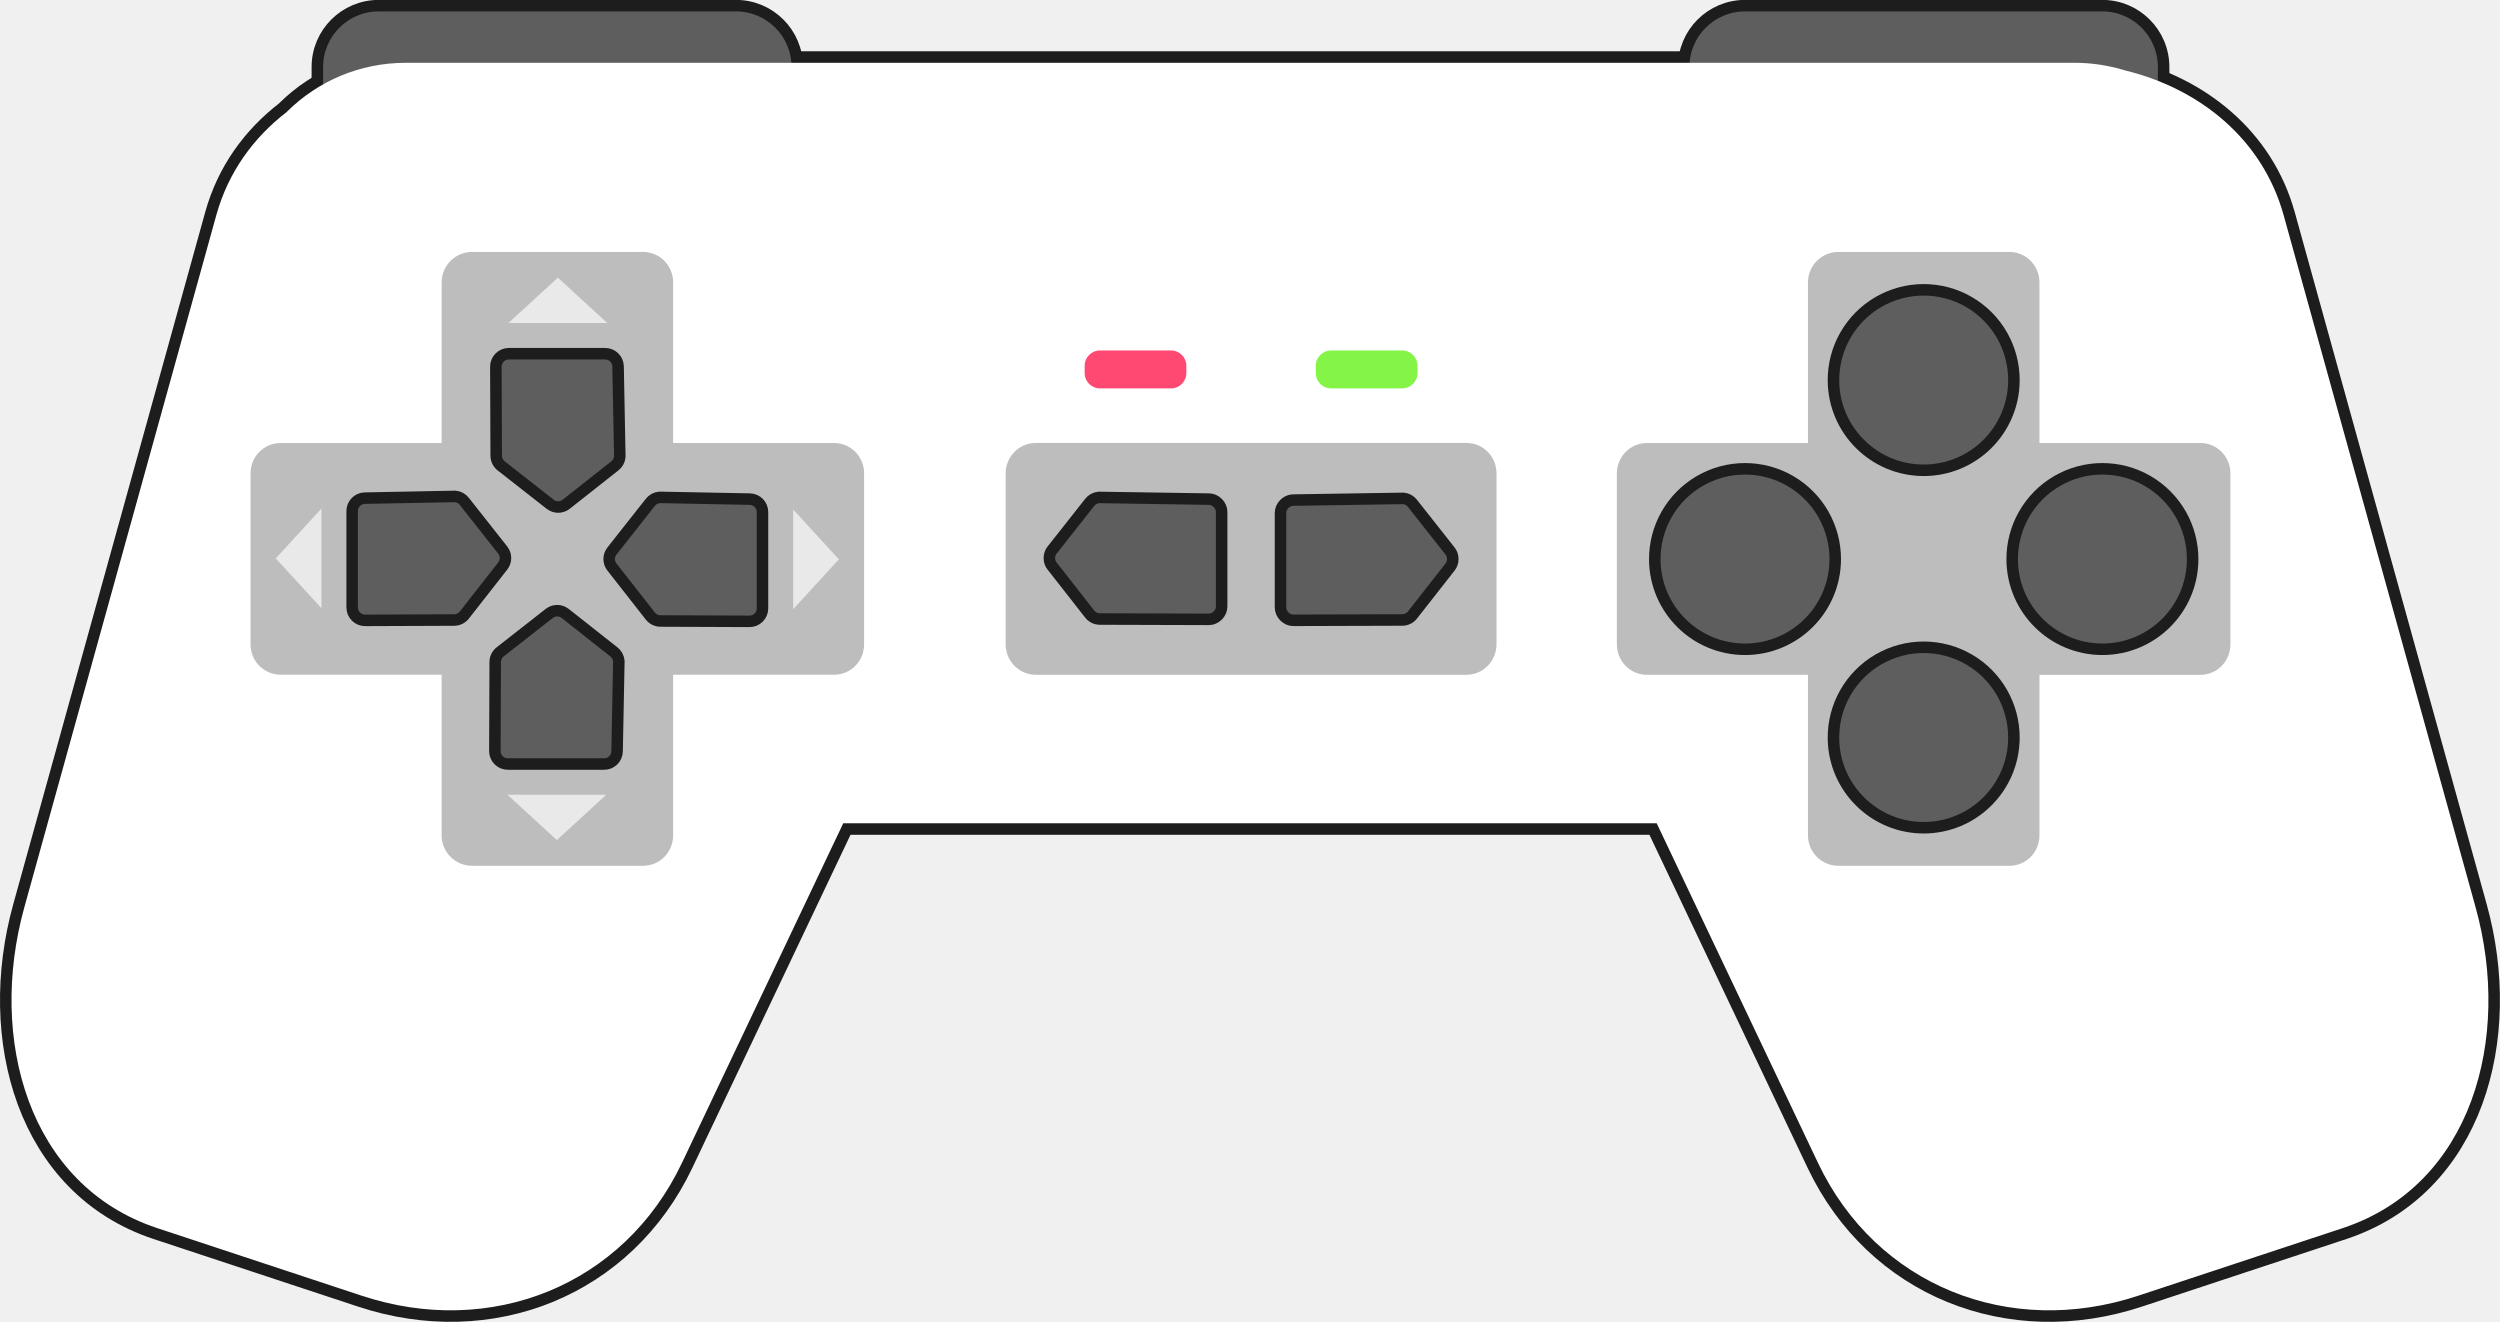
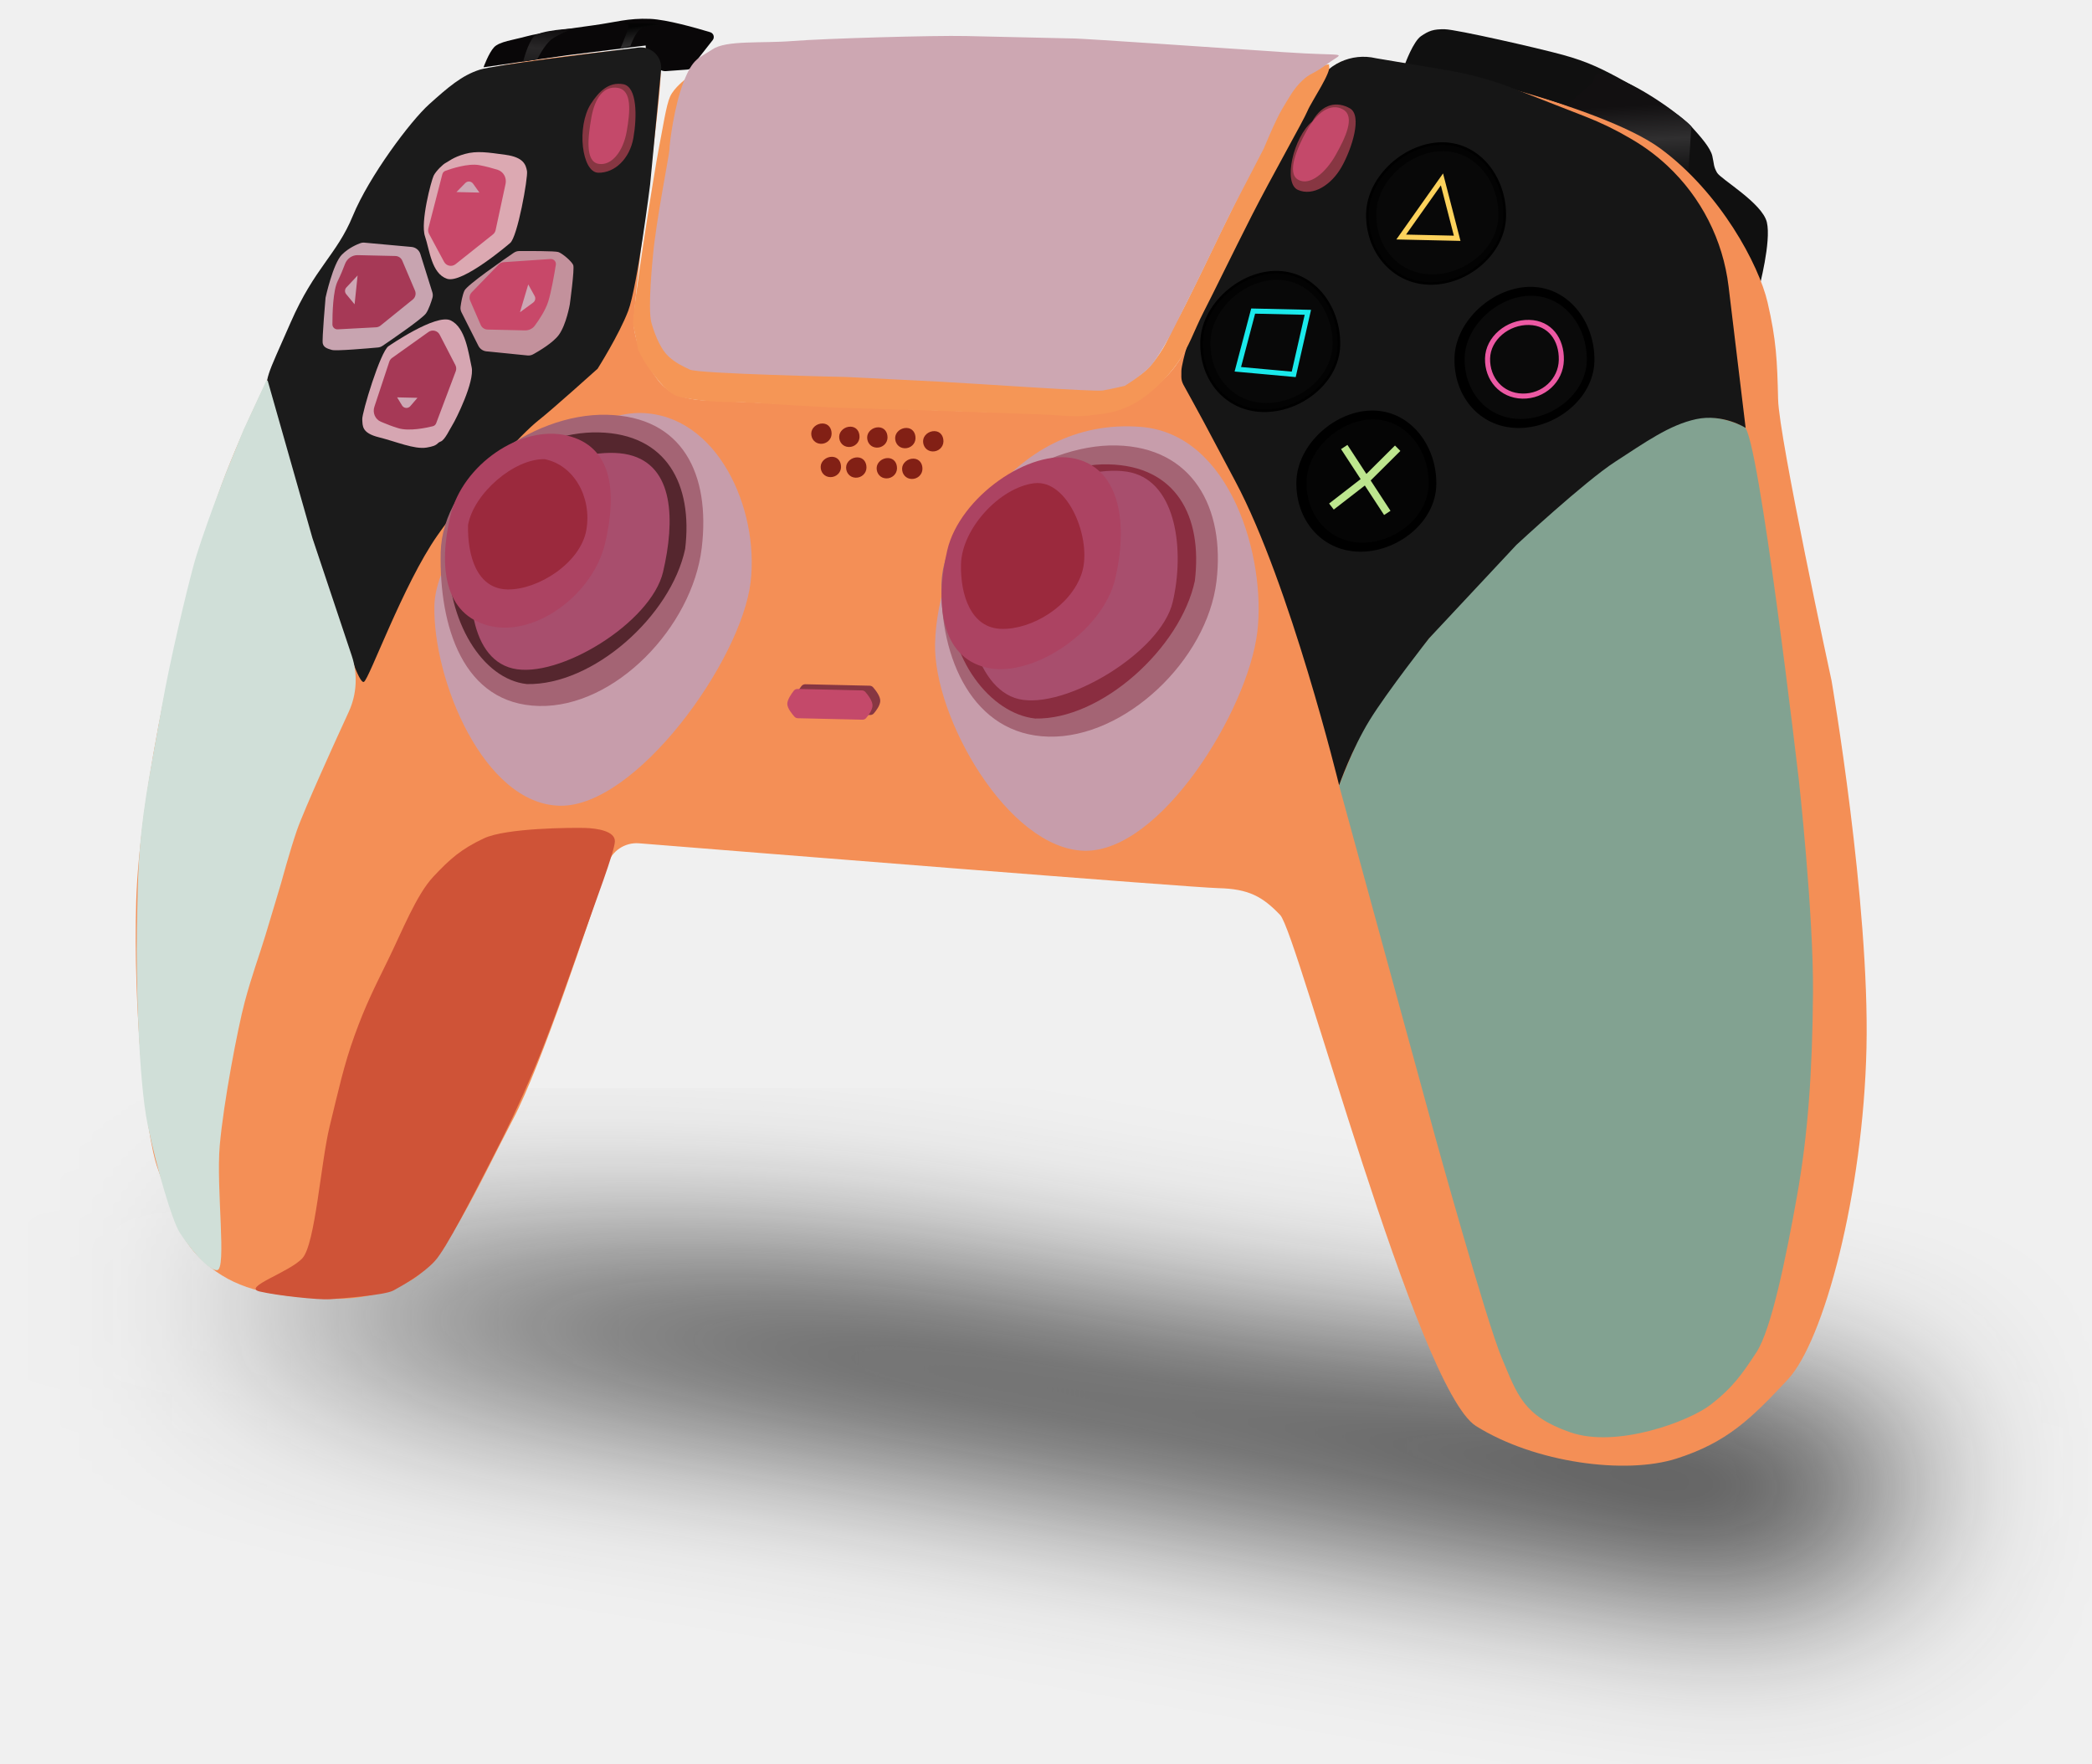
- <svg xmlns="http://www.w3.org/2000/svg" version="1.1" viewBox="0 0 325.97 172.35" id="Layer_1" xml:space="preserve">
-   <defs id="defs3059" />
-   <path style="fill:#ffffff;fill-opacity:1;fill-rule:nonzero;stroke:#1d1d1d;stroke-width:3;stroke-miterlimit:4;stroke-opacity:1;stroke-dasharray:none" id="path5307" d="m 52.92,8.188 c -6.032,0 -11.471,2.407 -15.438,6.312 -0.041,0.04 -0.084,0.084 -0.125,0.125 -4.292,3.309 -7.597,7.816 -9.156,13.438 l -25.031,90.25 c -4.739,17.083 0.486,36.232 17.312,41.812 l 26.656,8.812 c 16.827,5.58 34.179,-1.297 41.781,-17.312 l 21.031,-44.281 106.062,0 21.031,44.281 c 7.602,16.015 24.954,22.893 41.781,17.312 l 26.656,-8.812 c 16.827,-5.58 22.052,-24.73 17.312,-41.812 l -25.031,-90.25 c -2.774,-10 -11.014,-16.522 -20.656,-18.875 -0.136,-0.042 -0.269,-0.085 -0.406,-0.125 -0.01,-0.002 -0.021,0.002 -0.031,0 -1.941,-0.557 -4.001,-0.875 -6.125,-0.875 l -1.812,0 -211.5,0 -4.312,0 z" />
-   <rect width="62.579" height="31.466" rx="8" ry="8" x="41.379" y="0.737" id="rect4249" style="fill:#5e5e5e;fill-opacity:1;fill-rule:nonzero;stroke:#1d1d1d;stroke-width:1.5;stroke-linecap:round;stroke-linejoin:round;stroke-miterlimit:4;stroke-opacity:1;stroke-dasharray:none;stroke-dashoffset:0" />
-   <rect width="62.579" height="31.466" rx="8" ry="8" x="219.531" y="0.737" id="rect4267" style="fill:#5e5e5e;fill-opacity:1;fill-rule:nonzero;stroke:#1d1d1d;stroke-width:1.5;stroke-linecap:round;stroke-linejoin:round;stroke-miterlimit:4;stroke-opacity:1;stroke-dasharray:none;stroke-dashoffset:0" />
-   <path d="m 52.92,8.188 c -6.032,0 -11.471,2.407 -15.438,6.312 -0.041,0.04 -0.084,0.084 -0.125,0.125 -4.292,3.309 -7.597,7.816 -9.156,13.438 l -25.031,90.25 c -4.739,17.083 0.486,36.232 17.312,41.812 l 26.656,8.812 c 16.827,5.58 34.179,-1.297 41.781,-17.312 l 21.031,-44.281 106.062,0 21.031,44.281 c 7.602,16.015 24.954,22.893 41.781,17.312 l 26.656,-8.812 c 16.827,-5.58 22.052,-24.73 17.312,-41.812 l -25.031,-90.25 c -2.774,-10 -11.014,-16.522 -20.656,-18.875 -0.136,-0.042 -0.269,-0.085 -0.406,-0.125 -0.01,-0.002 -0.021,0.002 -0.031,0 -1.941,-0.557 -4.001,-0.875 -6.125,-0.875 l -1.812,0 -211.5,0 -4.312,0 z" id="rect4151" style="fill:#ffffff;fill-opacity:1;fill-rule:nonzero;stroke:none" />
-   <g id="g4358" style="fill:#bdbdbd;fill-opacity:1" transform="translate(1.50073,0)">
-     <path d="m 238.205,32.848 c -2.186,0 -3.971,1.786 -3.971,3.971 v 20.943 h -20.986 c -2.186,0 -3.929,1.786 -3.929,3.971 v 22.271 c 0,2.2 1.743,3.986 3.929,3.986 h 20.986 v 20.929 c 0,2.2 1.786,3.971 3.971,3.971 h 22.286 c 2.186,0 3.929,-1.771 3.929,-3.971 V 87.991 h 20.971 c 2.2,0 3.929,-1.786 3.929,-3.986 V 61.733 c 0,-2.186 -1.729,-3.971 -3.929,-3.971 H 264.42 V 36.819 c 0,-2.186 -1.743,-3.971 -3.929,-3.971 h -22.286 z" id="path3219" style="fill:#bdbdbd;fill-opacity:1;fill-rule:evenodd" />
+ <svg xmlns="http://www.w3.org/2000/svg" width="822" height="693" viewBox="0 0 822 693" fill="none">
+   <g filter="url(#filter0_f_30_2479)">
+     <path d="M196.24 500.099C150.172 501.215 72 509.281 72 509.281C72 509.281 128.998 525.151 165.976 533.42C202.954 541.69 274.721 550.989 344.362 562.478C414.003 573.967 583.399 604.419 619.383 608.734C655.367 613.049 694.809 626.297 711.689 618.332C728.569 610.368 745.366 595.762 747.906 587.147C750.447 578.531 749.034 573.114 748.428 564.153C747.823 555.191 572.808 542.021 500.106 531.506C427.403 520.992 360.169 506.141 314.21 502.778C268.251 499.415 242.309 498.983 196.24 500.099Z" fill="#181818" />
  </g>
-   <g id="g4361" style="fill:#bdbdbd;fill-opacity:1" transform="translate(1.50073,0)">
-     <path d="m 60.053,32.848 c -2.186,0 -3.971,1.786 -3.971,3.971 V 57.762 H 35.11 c -2.2,0 -3.943,1.771 -3.943,3.971 v 22.271 c 0,2.2 1.743,3.971 3.943,3.971 h 20.971 v 20.943 c 0,2.2 1.786,3.971 3.971,3.971 h 22.286 c 2.186,0 3.929,-1.771 3.929,-3.971 V 87.976 h 20.986 c 2.186,0 3.914,-1.771 3.914,-3.971 V 61.733 c 0,-2.2 -1.729,-3.971 -3.914,-3.971 H 86.268 V 36.819 c 0,-2.186 -1.743,-3.971 -3.929,-3.971 H 60.053 z" id="rect3214" style="fill:#bdbdbd;fill-opacity:1;fill-rule:evenodd" />
-   </g>
-   <g transform="matrix(1.428571,0,0,1.428571,-369.646,-683.2237)" id="g3289" style="fill:#3f3f3f" />
-   <g id="g5309" style="fill:#e9e9e9;fill-opacity:1" transform="translate(1.50073,0)">
-     <path style="fill:#e9e9e9;fill-opacity:1;fill-rule:evenodd;stroke:none" id="path3273" d="m 71.236,36.204 -6.449,5.915 12.897,0 z" />
-     <path style="fill:#e9e9e9;fill-opacity:1;fill-rule:evenodd;stroke:none" id="path3295" d="m 71.107,109.535 -6.449,-5.915 12.897,0 z" />
-     <path style="fill:#e9e9e9;fill-opacity:1;fill-rule:evenodd;stroke:none" id="path3303" d="m 107.881,72.933 -5.962,-6.5 0,13 z" />
-     <path style="fill:#e9e9e9;fill-opacity:1;fill-rule:evenodd;stroke:none" id="path3305" d="m 34.454,72.807 5.962,-6.5 0,13 z" />
-   </g>
-   <path d="m 135.054,57.755 c -2.186,0 -3.929,1.786 -3.929,3.971 l 0,22.271 c 0,2.2 1.743,3.986 3.929,3.986 l 56.143,0 c 2.2,0 3.929,-1.786 3.929,-3.986 l 0,-22.271 c 0,-2.186 -1.729,-3.971 -3.929,-3.971 z" id="path4221" style="fill:#bdbdbd;fill-opacity:1;fill-rule:evenodd" />
-   <rect style="fill:#ff4872;fill-opacity:1;fill-rule:nonzero;stroke:none" id="rect3804" width="13.258" height="4.95" x="141.427" y="45.693" rx="2" ry="2" />
-   <rect ry="2" rx="2" y="45.693" x="171.566" height="4.95" width="13.258" id="rect3806" style="fill:#84f446;fill-opacity:1;fill-rule:nonzero;stroke:none" />
-   <g id="g3810" style="fill:#bdbdbd;fill-opacity:1" transform="translate(1.50073,0)">
-     <path style="fill:#5e5e5e;fill-opacity:1;fill-rule:evenodd;stroke:#1d1d1d;stroke-width:1.5;stroke-linecap:round;stroke-linejoin:round;stroke-miterlimit:4;stroke-opacity:1;stroke-dasharray:none" id="path3244" d="m 261.09,49.663 a 11.765,11.765 0 0 1 -23.529,0 11.765,11.765 0 1 1 23.529,0 z" />
-     <path style="fill:#5e5e5e;fill-opacity:1;fill-rule:evenodd;stroke:#1d1d1d;stroke-width:1.5;stroke-linecap:round;stroke-linejoin:round;stroke-miterlimit:4;stroke-opacity:1;stroke-dasharray:none" id="path3246" d="m 261.09,96.27 a 11.765,11.765 0 0 1 -23.529,0 11.765,11.765 0 1 1 23.529,0 z" />
-     <path style="fill:#5e5e5e;fill-opacity:1;fill-rule:evenodd;stroke:#1d1d1d;stroke-width:1.5;stroke-linecap:round;stroke-linejoin:round;stroke-miterlimit:4;stroke-opacity:1;stroke-dasharray:none" id="path3248" d="m 260.864,73.001 a 11.765,11.765 0 1 1 23.529,0 11.765,11.765 0 0 1 -23.529,0 z" />
-     <path style="fill:#5e5e5e;fill-opacity:1;fill-rule:evenodd;stroke:#1d1d1d;stroke-width:1.5;stroke-linecap:round;stroke-linejoin:round;stroke-miterlimit:4;stroke-opacity:1;stroke-dasharray:none" id="path3250" d="m 214.264,73.001 a 11.765,11.765 0 1 1 23.529,0 11.765,11.765 0 0 1 -23.529,0 z" />
-     <path d="m 84.481,64.854 a 1.684,1.684 0 0 0 -1.205,0.67 l -5,6.339 a 1.684,1.684 0 0 0 0,2.054 l 5,6.384 a 1.684,1.684 0 0 0 1.339,0.67 l 11.607,0.045 a 1.684,1.684 0 0 0 1.696,-1.696 l 0,-12.545 a 1.684,1.684 0 0 0 -1.652,-1.696 L 84.659,64.854 a 1.684,1.684 0 0 0 -0.179,0 z" id="path3322" style="fill:#5e5e5e;fill-opacity:1;fill-rule:evenodd;stroke:#1d1d1d;stroke-width:1.5;stroke-linecap:round;stroke-linejoin:round;stroke-miterlimit:4;stroke-opacity:1;stroke-dasharray:none" />
-     <path d="m 57.854,64.727 a 1.684,1.684 0 0 1 1.205,0.67 l 5,6.339 a 1.684,1.684 0 0 1 0,2.054 l -5,6.384 a 1.684,1.684 0 0 1 -1.339,0.67 l -11.607,0.045 a 1.684,1.684 0 0 1 -1.696,-1.696 l 0,-12.545 a 1.684,1.684 0 0 1 1.652,-1.696 l 11.607,-0.223 a 1.684,1.684 0 0 1 0.179,0 z" id="path3324" style="fill:#5e5e5e;fill-opacity:1;fill-rule:evenodd;stroke:#1d1d1d;stroke-width:1.5;stroke-linecap:round;stroke-linejoin:round;stroke-miterlimit:4;stroke-opacity:1;stroke-dasharray:none" />
-     <path d="m 79.186,86.182 a 1.684,1.684 0 0 0 -0.67,-1.205 l -6.339,-5 a 1.684,1.684 0 0 0 -2.054,0 l -6.384,5 a 1.684,1.684 0 0 0 -0.67,1.339 l -0.045,11.607 a 1.684,1.684 0 0 0 1.696,1.696 l 12.545,0 a 1.684,1.684 0 0 0 1.696,-1.652 L 79.186,86.36 a 1.684,1.684 0 0 0 0,-0.179 z" id="path3332" style="fill:#5e5e5e;fill-opacity:1;fill-rule:evenodd;stroke:#1d1d1d;stroke-width:1.5;stroke-linecap:round;stroke-linejoin:round;stroke-miterlimit:4;stroke-opacity:1;stroke-dasharray:none" />
-     <path d="m 79.315,59.557 a 1.684,1.684 0 0 1 -0.67,1.205 l -6.339,5 a 1.684,1.684 0 0 1 -2.054,0 l -6.384,-5 a 1.684,1.684 0 0 1 -0.67,-1.339 l -0.045,-11.607 a 1.684,1.684 0 0 1 1.696,-1.696 l 12.545,0 a 1.684,1.684 0 0 1 1.696,1.652 l 0.223,11.607 a 1.684,1.684 0 0 1 0,0.179 z" id="path3334" style="fill:#5e5e5e;fill-opacity:1;fill-rule:evenodd;stroke:#1d1d1d;stroke-width:1.5;stroke-linecap:round;stroke-linejoin:round;stroke-miterlimit:4;stroke-opacity:1;stroke-dasharray:none" />
-     <path d="m 181.491,64.985 c 0.464,0.04 0.907,0.286 1.186,0.659 l 4.918,6.236 c 0.441,0.574 0.441,1.446 0,2.02 l -4.918,6.279 c -0.306,0.406 -0.809,0.657 -1.317,0.659 l -14.228,0.044 c -0.875,0.007 -1.675,-0.793 -1.669,-1.669 l 0,-12.339 c -0.007,-0.861 0.764,-1.652 1.625,-1.669 l 14.228,-0.22 c 0.058,-0.003 0.117,-0.003 0.176,0 z" id="path4289" style="fill:#5e5e5e;fill-opacity:1;fill-rule:evenodd;stroke:#1d1d1d;stroke-width:1.5;stroke-linecap:round;stroke-linejoin:round;stroke-miterlimit:4;stroke-opacity:1;stroke-dasharray:none" />
-     <path d="m 141.759,64.86 c -0.464,0.04 -0.907,0.286 -1.186,0.659 l -4.918,6.236 c -0.441,0.574 -0.441,1.446 0,2.02 l 4.918,6.279 c 0.306,0.406 0.809,0.657 1.317,0.659 l 14.228,0.044 c 0.875,0.007 1.675,-0.793 1.669,-1.669 l 0,-12.339 c 0.007,-0.861 -0.764,-1.652 -1.625,-1.669 L 141.935,64.86 c -0.058,-0.003 -0.117,-0.003 -0.176,0 z" id="path4291" style="fill:#5e5e5e;fill-opacity:1;fill-rule:evenodd;stroke:#1d1d1d;stroke-width:1.5;stroke-linecap:round;stroke-linejoin:round;stroke-miterlimit:4;stroke-opacity:1;stroke-dasharray:none" />
-   </g>
+   <path d="M558.359 14.195C555.3 16.284 552.111 25.056 552.111 25.056C552.111 25.056 576.29 30.057 591.9 34.55C603.564 37.908 618.739 41.917 630.109 47.799C641.478 53.681 638.567 51.865 641.967 54.192C655.42 63.398 664.528 70.725 673.345 81.912C682.162 93.098 691.137 113.324 691.137 113.324C691.137 113.324 696.064 94.842 694.235 87.299C692.406 79.756 676.114 70.383 674.671 67.85C673.228 65.316 673.557 64.543 672.819 61.306C672.082 58.07 668.226 53.727 664.581 49.704C660.936 45.681 649.071 37.911 639.464 32.541C629.857 27.172 623.999 24.276 614.058 21.55C604.117 18.823 572.273 11.599 567.774 11.496C563.275 11.394 561.419 12.106 558.359 14.195Z" fill="#101010" />
+   <path d="M664.581 49.704C660.936 45.681 645.426 34.265 634.509 30.517C623.591 26.768 628.157 31.081 624.943 33.3C621.729 35.519 614.73 42.571 614.73 42.571C618.838 44.508 638.05 52.854 641.45 55.18L663.047 73.175L664.581 49.704Z" fill="url(#paint0_linear_30_2479)" />
+   <path d="M194.167 18.525C192.053 20.732 189.987 26.432 189.987 26.432L223.103 21.683L253.697 17.877L254.05 24.377L259.412 27.431C260.101 27.823 260.891 28.002 261.681 27.945L270.107 27.335C270.668 27.295 271.187 27.019 271.535 26.576L280.033 15.766C280.892 14.673 280.405 13.067 279.075 12.662C273.768 11.047 262.004 7.678 255.435 7.413C246.771 7.064 241.964 8.739 233.373 9.913C224.782 11.087 211.766 12.924 206.766 14.31C201.767 15.696 196.282 16.318 194.167 18.525Z" fill="#090708" />
+   <path d="M205.54 24.275C205.54 24.275 207.32 16.997 209.766 14.369C212.212 11.741 225.341 11.222 225.341 11.222C225.341 11.222 219.629 13.296 216.75 15.439C213.87 17.583 211.061 23.401 211.061 23.401L205.54 24.275Z" fill="url(#paint1_linear_30_2479)" />
+   <path d="M256.898 9.349C257.682 9.535 258.157 9.554 258.886 9.895C259.616 10.236 254.189 9.698 251.854 11.235C249.519 12.773 247.696 18.143 247.696 18.143L243.675 19.052L244.197 18.063C244.197 18.063 247.597 10.007 246.889 9.622C246.182 9.238 244.901 9.077 244.901 9.077C244.901 9.077 256.115 9.164 256.898 9.349Z" fill="url(#paint2_linear_30_2479)" />
+   <path d="M503.011 359.527C496.172 352.37 490.741 349.246 478.744 348.973C468.231 348.735 294.048 334.794 251.109 331.348C245.533 330.901 240.417 334.325 238.694 339.647C231.504 361.85 212.669 418.678 201.613 439.705C187.741 466.085 174.18 497.26 160.147 503.78C146.114 510.3 136.426 511.087 120.998 509.892C105.571 508.698 92.149 506.567 80.304 495.965C68.459 485.363 67.405 473.667 62.126 459.543C56.848 445.419 52.362 395.534 53.513 354.32C54.664 313.107 70.504 235.442 87.251 190.044C104 144.646 142.781 79.276 142.781 79.276C142.781 79.276 161.105 43.183 181.384 31.14C189.633 26.242 202.268 24.697 215.58 22.915C234.993 20.316 253.183 18.767 253.183 18.767C253.183 18.767 258.137 20.881 259.489 27.413C260.84 33.945 247.815 120.885 249.175 129.205C250.535 137.525 253.36 142.034 258.229 148.915C263.099 155.797 271.044 157.209 278.543 157.379C286.041 157.549 427.794 164.992 437.491 161.489C447.187 157.985 449.087 156.299 456.77 149.423C464.453 142.548 468.302 132.852 473.946 119.805C479.591 106.759 514.786 39.212 519.955 31.827C525.124 24.443 525.158 22.943 539.155 23.261C553.151 23.579 628.793 40.983 652.388 58.341C675.983 75.699 691.085 103.977 694.526 118.814C697.966 133.65 698.31 141.691 698.662 156.917C699.013 172.144 719.658 267.422 719.658 267.422C719.658 267.422 734.678 354.786 733.384 411.771C732.09 468.756 716.739 526.836 702.417 542.102C688.095 557.367 678.647 566.766 658.701 573.117C638.756 579.468 603.147 574.856 579.972 560.326C556.796 545.797 509.85 366.685 503.011 359.527Z" fill="#F48F56" />
+   <path d="M118.851 494.34C113.827 499.911 94.918 505.8 102.049 507.462C109.18 509.124 125.479 510.81 129.487 510.501C133.495 510.192 151.027 508.99 154.571 507.07C158.116 505.15 166.273 500.516 170.838 495.521C175.403 490.526 185.708 470.197 192.729 456.508C199.75 442.818 203.474 435.018 209.542 420.88C215.611 406.743 223.464 384.346 228.718 369.302C233.972 354.258 241.51 334.584 241.601 330.585C241.692 326.586 234.716 325.427 229.717 325.314C224.719 325.2 198.914 325.269 190.114 329.416C181.314 333.563 176.915 337.367 170.267 344.469C163.619 351.57 158.103 365.675 152.522 377.074C146.942 388.474 143.667 394.85 139.344 406.783C135.021 418.716 132.991 428.497 129.529 442.569C126.068 456.641 123.875 488.769 118.851 494.34Z" fill="#CF5337" />
+   <path d="M563.576 445.424L526.166 308.628C526.166 308.628 533.632 289.028 539.322 279.92C545.011 270.811 550.248 264.727 557.373 255.823C564.499 246.919 570.109 240.172 578.947 230.807C587.784 221.441 607.512 201.306 618.834 192.202C630.156 183.098 642.199 176.64 648.803 171.877C655.406 167.115 665.991 163.766 670.49 163.868C674.989 163.97 679.821 165.075 685.407 167.707C690.992 170.34 706.776 306.139 706.776 306.139C706.776 306.139 712.621 358.998 712.367 390.288C712.112 421.578 710.395 445.875 706.051 470.165C701.707 494.456 696 522.385 690.159 531.32C684.318 540.256 680.625 545.379 672.187 551.917C663.748 558.456 635.279 569.173 616.92 562.754C598.561 556.336 596.252 548.193 590.082 533.549C583.913 518.905 563.576 445.424 563.576 445.424Z" fill="#82A291" />
+   <path d="M473.028 165.85C473 165.812 472.461 164.849 468.585 157.694C467.594 155.865 466.794 154.412 466.157 153.283C464.157 149.736 464.105 149.75 464.197 145.679C464.216 144.826 464.55 143.131 465.018 141.142C466.893 133.176 470.094 125.598 473.81 118.308L495.443 75.871L516.62 34.057C521.092 25.229 531.026 20.611 540.658 22.884L568.454 27.549C577.468 29.062 586.302 31.5 594.816 34.825L623.016 45.836C629.053 48.194 634.892 51.03 640.476 54.32L641.544 54.949C646.411 57.815 650.95 61.205 655.08 65.056C668.463 77.535 677.004 94.343 679.195 112.509L685.904 168.13C685.904 168.13 677.031 162.428 666.477 164.688C655.923 166.949 646.406 173.829 634.588 181.469C622.769 189.109 595.837 214.097 595.837 214.097L561.494 250.827C561.494 250.827 545.095 271.741 538.262 282.808C531.148 294.331 526.175 308.54 526.175 308.54C526.175 308.54 506.962 229.584 485.376 189.083C475.088 169.78 473.285 166.348 473.028 165.85Z" fill="#161616" />
+   <path d="M234.815 144.883C234.815 144.883 243.257 131.533 246.834 122.15C250.411 112.766 255.459 72.421 255.459 72.421L259.765 27.382C260.25 22.31 255.952 18.085 250.894 18.693C232.409 20.915 193.802 25.685 188.471 27.389C181.424 29.641 176.035 34.317 168.652 40.942C161.268 47.568 145.007 69.324 138.649 84.772C132.29 100.22 123.679 105.026 114.19 126.728C104.701 148.43 103.732 148.782 105.519 156.45C109.621 174.048 119.016 200.768 119.016 200.768L135.857 251.752C135.857 251.752 140.97 268.873 142.992 267.918C145.014 266.964 158.406 229.681 171.81 210.469C185.213 191.257 205.743 169.729 211.344 165.355C216.945 160.981 234.815 144.883 234.815 144.883Z" fill="#1B1B1B" />
+   <path d="M132.503 289.597L137.049 279.657C140.211 272.742 140.629 264.884 138.219 257.672L122.769 211.444L105.17 149.529L104.67 149.517L95.73 168.819L88.854 185.579C88.854 185.579 79.041 211.044 76.017 222.297C72.993 233.55 67.045 258.411 63.774 276.622C60.503 294.833 58.743 304.185 57.466 312.399C54.297 332.791 54.176 344.307 53.775 364.829C53.374 385.351 54.541 425.073 58.025 441.945C61.509 458.818 67.671 479.674 70.568 484.241C73.465 488.808 81.236 498.987 85.235 499.078C89.234 499.169 84.867 467.014 86.347 450.091C87.828 433.167 93.394 404.103 96.128 393.798C98.862 383.493 101.758 375.814 104.222 367.725C106.686 359.636 110.445 346.986 110.445 346.986C110.445 346.986 113.908 334.24 116.667 326.247C119.426 318.254 132.503 289.597 132.503 289.597Z" fill="#D0DFD8" />
+   <path d="M527.193 65.501C523.127 72.721 515.923 77.248 509.982 74.612C504.04 71.977 508.178 53.912 515.593 47.733C519.659 40.512 525.468 39.787 530.406 42.567C535.344 45.348 531.259 58.28 527.193 65.501Z" fill="#873642" />
+   <path d="M524.796 60.945C520.953 67.769 514.701 73.219 510.072 70.613C505.444 68.007 509.672 58.01 513.514 51.186C517.357 44.362 522.766 40.226 527.704 43.006C532.642 45.787 528.638 54.121 524.796 60.945Z" fill="#C4496A" />
+   <path d="M248.878 54.178C247.445 62.34 241.563 68.016 235.064 67.868C228.565 67.721 226.475 49.668 232.178 40.795C235.371 35.827 239.274 32.101 244.856 33.081C250.438 34.061 250.311 46.017 248.878 54.178Z" fill="#873642" />
+   <path d="M246.241 51.681C244.886 59.395 240.374 65.287 235.143 64.369C229.911 63.451 231.002 53.944 232.356 46.23C233.71 38.517 237.24 33.556 242.822 34.536C248.404 35.516 247.595 43.968 246.241 51.681Z" fill="#C4496A" />
+   <path d="M326.758 170.477C326.708 172.686 324.819 174.434 322.539 174.382C320.259 174.33 318.71 172.504 318.76 170.295C318.81 168.087 320.957 166.344 323.237 166.396C325.517 166.448 326.808 168.268 326.758 170.477Z" fill="#822015" />
+   <path d="M337.732 171.727C337.682 173.935 335.793 175.683 333.514 175.632C331.234 175.58 329.684 173.753 329.734 171.545C329.785 169.336 331.931 167.594 334.211 167.646C336.491 167.697 337.783 169.518 337.732 171.727Z" fill="#822015" />
+   <path d="M348.73 171.976C348.679 174.185 346.791 175.933 344.511 175.881C342.231 175.829 340.681 174.003 340.732 171.794C340.782 169.586 342.929 167.843 345.208 167.895C347.488 167.947 348.78 169.767 348.73 171.976Z" fill="#822015" />
+   <path d="M359.727 172.226C359.677 174.435 357.788 176.183 355.508 176.131C353.228 176.079 351.679 174.253 351.729 172.044C351.779 169.836 353.926 168.093 356.206 168.145C358.485 168.197 359.777 170.017 359.727 172.226Z" fill="#822015" />
+   <path d="M370.701 173.476C370.651 175.684 368.762 177.433 366.482 177.381C364.203 177.329 362.653 175.502 362.703 173.294C362.753 171.085 364.9 169.343 367.18 169.395C369.46 169.446 370.751 171.267 370.701 173.476Z" fill="#822015" />
+   <path d="M362.453 184.291C362.403 186.5 360.514 188.248 358.235 188.196C355.955 188.144 354.405 186.318 354.456 184.109C354.506 181.901 356.652 180.158 358.932 180.21C361.212 180.262 362.504 182.082 362.453 184.291Z" fill="#822015" />
+   <path d="M352.456 184.064C352.406 186.272 350.517 188.021 348.237 187.969C345.957 187.917 344.408 186.091 344.458 183.882C344.508 181.674 346.655 179.931 348.935 179.983C351.215 180.035 352.506 181.855 352.456 184.064Z" fill="#822015" />
+   <path d="M340.459 183.791C340.409 186 338.52 187.748 336.24 187.697C333.961 187.645 332.411 185.818 332.461 183.61C332.511 181.401 334.658 179.659 336.938 179.71C339.218 179.762 340.509 181.583 340.459 183.791Z" fill="#822015" />
+   <path d="M330.462 183.564C330.412 185.773 328.523 187.521 326.243 187.47C323.963 187.418 322.414 185.591 322.464 183.383C322.514 181.174 324.661 179.432 326.941 179.483C329.22 179.535 330.512 181.356 330.462 183.564Z" fill="#822015" />
+   <path d="M294.926 228.77C291.223 259.694 249.835 317.269 219.913 316.589C189.99 315.91 170.027 266.939 170.686 237.951C171.344 208.964 222.002 161.597 251.925 162.276C281.847 162.956 298.39 199.841 294.926 228.77Z" fill="#C79DAB" />
+   <path d="M275.726 215.33C272.023 246.254 241.723 278.074 211.801 277.395C181.878 276.715 172.504 245.989 173.162 217.002C173.82 188.014 208.483 162.29 238.406 162.969C268.328 163.649 279.191 186.401 275.726 215.33Z" fill="#A46474" />
+   <path d="M269.217 215.682C263.616 242.062 232.988 269.374 206.995 268.783C189.534 266.886 175.549 244.037 176.15 217.57C176.751 191.103 208.618 169.295 235.247 169.899C261.877 170.504 272.295 190.246 269.217 215.682Z" fill="#55262E" />
+   <path d="M260.534 224.719C255.845 244.713 219.439 266.912 201.493 262.657C183.547 258.402 182.603 229.314 187.293 209.321C191.982 189.327 229.105 174.415 247.051 178.67C264.997 182.925 265.223 204.725 260.534 224.719Z" fill="#A84E6D" />
+   <path d="M237.759 213.468C233.044 233.461 210.564 250.206 192.51 245.949C174.455 241.691 172.275 222.578 176.99 202.585C181.705 182.592 204.662 166.858 222.717 171.115C240.771 175.373 242.473 193.475 237.759 213.468Z" fill="#AC4362" />
+   <path d="M230.374 208.299C228.08 221.25 211.287 231.871 199.337 231.6C187.388 231.329 183.633 218.39 183.909 206.243C186.192 193.792 202.053 180.148 214.003 180.42C225.455 182.68 232.669 195.347 230.374 208.299Z" fill="#9B293D" />
+   <path d="M494.034 248.299C490.331 279.223 455.987 334.957 426.065 334.278C396.142 333.598 366.752 281.912 367.41 252.925C368.228 216.931 396.433 163.561 448.351 167.741C483.737 170.59 497.498 219.37 494.034 248.299Z" fill="#C79DAB" />
+   <path d="M477.981 228.426C474.278 259.35 442.002 290.125 412.079 289.445C382.156 288.766 369.271 258.46 369.93 229.473C370.588 200.485 408.761 174.34 438.684 175.02C468.606 175.699 481.446 199.497 477.981 228.426Z" fill="#A46474" />
+   <path d="M469.484 228.233C463.883 254.612 432.733 282.912 406.739 282.322C389.278 280.425 372.273 259.01 372.874 232.544C373.476 206.077 408.885 181.845 435.514 182.45C462.144 183.054 472.562 202.796 469.484 228.233Z" fill="#8A2D40" />
+   <path d="M460.793 236.537C456.103 256.531 418.231 278.932 400.285 274.677C382.339 270.421 376.51 237.719 381.199 217.725C385.889 197.732 426.498 181.398 444.444 185.653C462.39 189.908 465.482 216.543 460.793 236.537Z" fill="#A84E6D" />
+   <path d="M438.202 227.4C433.318 248.113 405.622 266.567 387.568 262.309C369.514 258.052 367.343 236.822 372.227 216.109C377.112 195.397 404.501 175.986 422.555 180.243C440.609 184.501 443.087 206.687 438.202 227.4Z" fill="#AC4362" />
+   <path d="M425.032 225.311C420.738 238.214 405.479 247.373 393.529 247.101C381.58 246.83 377.325 233.88 377.601 221.733C377.919 207.737 392.79 191.57 406.332 189.877C419.874 188.184 429.326 212.408 425.032 225.311Z" fill="#9B293D" />
+   <path d="M187.974 135.88L181.306 122.662L181.299 122.648C180.991 121.996 180.864 121.274 180.959 120.559C181.172 118.968 181.656 116.005 182.499 114.187C183.53 111.962 197.934 102.009 201.87 99.318C202.519 98.874 203.269 98.641 204.056 98.637C207.629 98.619 218.039 98.601 219.353 99.02C220.942 99.526 224.654 102.693 225.238 104.155C225.821 105.617 223.886 119.628 223.886 119.628C223.886 119.628 222.507 127.53 219.614 131.534C217.351 134.668 211.778 137.948 209.461 139.226C208.788 139.597 208.018 139.742 207.253 139.665L191.148 138.058C189.787 137.922 188.59 137.101 187.974 135.88Z" fill="#C3919C" />
+   <path d="M195.946 103.923L185.341 114.867C184.496 115.74 184.26 117.036 184.744 118.15L188.883 127.681C189.349 128.755 190.397 129.459 191.567 129.485L206.242 129.819C207.759 129.853 209.214 129.198 210.118 127.978C211.757 125.767 214.315 121.972 215.402 118.524C216.588 114.765 217.804 107.757 218.405 104.047C218.608 102.787 217.584 101.678 216.31 101.765L197.897 103.018C197.157 103.068 196.462 103.391 195.946 103.923Z" fill="#C84869" />
+   <path d="M207.56 111.756L204.311 122.685L209.504 118.875C210.316 118.279 210.558 117.174 210.071 116.294L207.56 111.756Z" fill="#CDA7B4" />
+   <path d="M142.34 164.789C142.168 162.245 149.519 137.978 152.672 136.016C152.672 136.016 171.266 123.122 177.084 125.897C182.902 128.671 184.048 138.545 185.317 144.258C186.586 149.972 179.027 164.975 177.921 166.718C176.814 168.46 174.808 172.93 173.15 173.491C171.493 174.052 172.403 175.088 167.595 175.865C162.787 176.643 155.72 173.526 148.883 171.822C142.046 170.118 142.511 167.333 142.34 164.789Z" fill="#D6A6B2" />
+   <path d="M178.928 143.451L172.761 131.51C171.923 129.887 169.842 129.383 168.355 130.443L154.064 140.626C153.544 140.996 153.157 141.522 152.956 142.127L147.104 159.822C146.327 162.173 147.388 164.736 149.662 165.715C151.646 166.568 154.149 167.555 156.6 168.278C160.854 169.531 167.578 168.093 170.067 167.476C170.681 167.324 171.167 166.874 171.39 166.282L179.07 145.884C179.369 145.089 179.318 144.205 178.928 143.451Z" fill="#A63956" />
+   <path d="M164.038 156.312L156.04 156.131L157.986 159.328C158.692 160.488 160.323 160.622 161.21 159.594L164.038 156.312Z" fill="#CDA7B4" />
+   <path d="M165.175 99.818L169.895 114.903L169.899 114.919C170.103 115.61 170.119 116.343 169.914 117.035C169.46 118.575 168.527 121.428 167.415 123.095C166.053 125.138 153.669 133.609 150.318 135.88C149.766 136.254 149.145 136.475 148.482 136.535C144.8 136.871 132.152 137.976 130.456 137.511C128.467 136.966 127.17 136.463 126.819 134.928C126.467 133.394 127.922 116.949 127.922 116.949C127.922 116.949 130.833 103.602 134.306 100.089C136.96 97.406 140.294 96.011 141.719 95.502C142.179 95.338 142.667 95.295 143.153 95.339L161.72 97.029C163.329 97.176 164.693 98.276 165.175 99.818Z" fill="#C8A4B0" />
+   <path d="M149.508 127.936L162.186 117.69C163.228 116.847 163.585 115.416 163.061 114.183L158.057 102.411C157.596 101.326 156.543 100.612 155.365 100.586L140.566 100.249C138.339 100.199 136.347 101.627 135.565 103.713C134.848 105.627 133.857 108.075 132.687 110.439C130.812 114.226 130.606 123.373 130.613 127.47C130.615 128.594 131.562 129.464 132.685 129.404L147.782 128.599C148.413 128.565 149.017 128.333 149.508 127.936Z" fill="#A63956" />
+   <path d="M139.329 119.572L140.512 108.232L136.109 112.933C135.421 113.667 135.385 114.798 136.026 115.574L139.329 119.572Z" fill="#CDA7B4" />
+   <path d="M207.071 67.228C207.514 69.739 203.346 93.213 200.421 95.503C200.421 95.503 181.685 111.658 175.603 109.525C169.521 107.391 168.854 98.369 166.98 92.825C165.105 87.28 169.479 70.88 170.392 69.029C171.305 67.177 174.107 64.479 175.136 64.002C176.165 63.526 178.022 61.764 182.718 60.476C187.415 59.187 191.734 59.878 198.714 60.839C205.694 61.8 206.628 64.718 207.071 67.228Z" fill="#DCA9B2" />
+   <path d="M168.58 91.885L174.483 102.876C175.368 104.525 177.529 104.969 178.993 103.805L193.679 92.121C194.221 91.689 194.598 91.083 194.744 90.405L198.644 72.273C199.165 69.853 197.835 67.418 195.469 66.689C193.405 66.054 190.81 65.341 188.296 64.885C183.932 64.095 177.401 66.246 174.993 67.127C174.399 67.344 173.964 67.844 173.806 68.457L168.318 89.716C168.13 90.446 168.223 91.221 168.58 91.885Z" fill="#C84869" />
+   <path d="M179.353 75.463L188.375 75.668L185.882 72.166C185.16 71.152 183.697 71.037 182.825 71.925L179.353 75.463Z" fill="#CDA7B4" />
+   <path d="M601.921 113.209C616.433 113.539 626.317 127.231 625.984 141.909C625.819 149.169 622.027 155.688 616.415 160.36C610.802 165.034 603.403 167.83 596.099 167.665C581.55 167.334 571.665 155.319 571.998 140.683C572.163 133.416 575.971 126.463 581.602 121.359C587.233 116.254 594.637 113.044 601.921 113.209Z" fill="black" stroke="black" />
+   <path d="M623.488 141.706C623.193 154.682 609.936 164.905 596.961 164.61C583.985 164.315 575.205 153.592 575.5 140.617C575.795 127.641 589.085 115.919 602.061 116.213C615.036 116.508 623.782 128.731 623.488 141.706Z" fill="#0A0A0A" />
+   <path d="M600.823 126.688C604.956 126.782 608.138 128.468 610.279 131.093C612.434 133.736 613.583 137.395 613.49 141.479C613.309 149.456 606.477 155.824 598.165 155.635C589.937 155.448 584.315 148.883 584.498 140.821C584.677 132.92 592.43 126.497 600.823 126.688Z" stroke="#EC59A3" stroke-width="2" />
+   <path d="M539.801 161.812C554.314 162.141 564.197 175.833 563.864 190.511C563.699 197.771 559.907 204.29 554.295 208.962C548.682 213.636 541.283 216.432 533.98 216.267C519.431 215.936 509.546 203.921 509.878 189.285C510.043 182.018 513.852 175.065 519.482 169.961C525.113 164.856 532.518 161.646 539.801 161.812Z" fill="black" stroke="black" />
+   <path d="M561.368 190.308C561.073 203.284 547.817 213.507 534.841 213.212C521.866 212.917 513.086 202.194 513.38 189.219C513.675 176.243 526.966 164.521 539.941 164.815C552.917 165.11 561.663 177.333 561.368 190.308Z" fill="#050505" />
+   <path d="M528.186 175.64L536.644 188.585M545.103 201.531L536.644 188.585M536.644 188.585L549.181 176.117M536.644 188.585L523.154 199.032" stroke="#BDE68E" stroke-width="3" stroke-linejoin="round" />
+   <path d="M502.038 106.94C516.55 107.27 526.433 120.962 526.1 135.64C525.935 142.9 522.143 149.419 516.531 154.091C510.918 158.765 503.519 161.561 496.216 161.396C481.667 161.065 471.782 149.049 472.114 134.414C472.279 127.147 476.088 120.194 481.718 115.09C487.349 109.985 494.754 106.775 502.038 106.94Z" fill="#030303" stroke="black" />
+   <path d="M523.604 135.437C523.309 148.413 510.053 158.636 497.077 158.341C484.102 158.046 475.322 147.323 475.617 134.348C475.911 121.372 489.202 109.65 502.177 109.944C515.153 110.239 523.899 122.462 523.604 135.437Z" fill="#080808" />
+   <path d="M513.891 122.714L492.396 122.225L486.375 145.095L508.336 147.094L513.891 122.714Z" stroke="#1AE9EB" stroke-width="2" />
+   <path d="M567.202 56.407C581.714 56.736 591.597 70.428 591.264 85.106C591.099 92.371 587.37 99.022 581.825 103.824C576.279 108.627 568.951 111.549 561.654 111.384C547.11 111.054 536.946 98.521 537.278 83.88C537.443 76.613 541.252 69.66 546.883 64.556C552.513 59.452 559.918 56.241 567.202 56.407Z" fill="#030303" stroke="black" />
+   <path d="M588.768 84.904C588.474 97.879 575.217 108.102 562.241 107.807C549.266 107.513 540.486 96.789 540.781 83.814C541.075 70.838 554.366 59.116 567.342 59.411C580.317 59.705 589.063 71.928 588.768 84.904Z" fill="#080808" />
+   <path d="M550.565 93.127L566.584 70.485L572.56 93.626L550.565 93.127Z" stroke="#FDD25C" stroke-width="2" />
+   <path d="M341.699 269.43L316.454 268.857C315.859 268.844 315.289 269.094 314.924 269.564C314.008 270.747 312.352 273.117 312.382 274.766C312.413 276.459 314.262 278.718 315.208 279.765C315.551 280.145 316.039 280.351 316.551 280.362L341.895 280.938C342.439 280.95 342.966 280.741 343.324 280.331C344.193 279.335 345.748 277.317 345.871 275.527C346 273.654 344.041 271.169 343.056 270.045C342.713 269.655 342.218 269.442 341.699 269.43Z" fill="#873642" />
+   <path d="M338.663 271.274L313.418 270.7C312.823 270.687 312.253 270.937 311.888 271.408C310.972 272.59 309.316 274.961 309.346 276.609C309.377 278.302 311.226 280.561 312.172 281.609C312.515 281.988 313.003 282.194 313.515 282.205L338.859 282.781C339.403 282.793 339.93 282.585 340.288 282.174C341.157 281.178 342.712 279.16 342.835 277.37C342.964 275.498 341.005 273.012 340.02 271.888C339.677 271.498 339.182 271.285 338.663 271.274Z" fill="#C4496A" />
+   <path d="M263.313 37.905C264.892 34.423 269.471 31.009 269.471 31.009C269.471 31.009 266.272 42.952 265.038 50.005C263.805 57.058 258.261 96.302 257.785 105.118C257.309 113.934 255.309 121.495 257.272 127.72C259.235 133.946 261.517 138.999 265.95 141.988C270.384 144.978 273.368 145.675 278.867 145.799C284.366 145.924 343.839 147.777 343.839 147.777C343.839 147.777 423.75 152.607 428.249 152.71C432.748 152.812 436.253 152.558 440.289 151C444.325 149.442 448.857 148.152 454.016 141.234C459.174 134.316 459.226 131.534 462.479 126C465.733 120.466 478.789 93 478.789 93C478.789 93 490.457 69.268 493.789 62.5C497.121 55.732 501.789 46 501.789 46C501.789 46 507.741 33.386 509.789 31.009C511.838 28.633 523.694 23.805 522.149 25.78C523.603 27.824 515.256 39.92 513.748 43.593C512.24 47.265 499.232 70.189 491.807 84.804C484.382 99.419 476.84 115.009 472.945 122.568C469.049 130.127 467.425 136.023 462.479 142.934C457.534 149.845 450.597 156.141 444.608 159.111C438.618 162.082 434.642 162.47 428.009 163.257C421.376 164.044 416.431 163.041 409.014 162.826C401.597 162.611 362.066 161.119 338.789 160.5C315.512 159.882 296.526 157.999 288.289 158C280.052 158.001 272.265 157.118 267.289 156C262.313 154.882 258.675 149.451 255.789 145.799C252.903 142.148 250.789 137.5 250.789 137.5C250.789 137.5 249.53 131.309 248.789 127.721C248.048 124.132 257.256 66.446 258.846 58.407C260.436 50.368 261.733 41.387 263.313 37.905Z" fill="#F59656" />
+   <path d="M279.917 19.399C274.397 23.108 272.341 22.664 268.625 32.146C264.909 41.628 263.08 56.09 263.013 59.025C262.975 60.722 257.703 87.309 256.571 100.454C256.571 100.454 254.382 121.34 255.971 126.883C257.559 132.426 259.902 137.505 262.674 140.039C265.446 142.573 267.675 143.598 271.058 145.23C274.441 146.862 332.508 148.126 332.508 148.126C332.508 148.126 354.736 149.222 368.976 149.955C383.217 150.687 430.058 154.02 433.414 153.419C436.771 152.817 441.957 151.612 441.957 151.612C441.957 151.612 448.334 147.722 451.625 144.33C454.917 140.937 459.918 131.515 459.918 131.515C459.918 131.515 465.699 120.079 469.347 112.724C472.996 105.369 481.62 87.297 484.036 82.55C486.453 77.802 490.313 70.439 490.313 70.439L496.589 58.328C496.589 58.328 501.31 46.848 503.949 42.556C506.589 38.263 508.221 34.925 511.699 31.665C515.176 28.404 515.243 29.745 521.855 24.893C528.467 20.042 530.084 22.246 504.45 20.497C478.817 18.748 426.55 15.227 422.551 15.136L379.562 14.16C366.899 13.872 323.861 15.127 311.5 16.115C299.139 17.104 285.437 15.69 279.917 19.399Z" fill="#CDA7B2" />
+   <defs>
+     <filter id="filter0_f_30_2479" x="-6.10352e-05" y="427.548" width="821.369" height="265.282" filterUnits="userSpaceOnUse" color-interpolation-filters="sRGB">
+       <feFlood flood-opacity="0" result="BackgroundImageFix" />
+       <feBlend mode="normal" in="SourceGraphic" in2="BackgroundImageFix" result="shape" />
+       <feGaussianBlur stdDeviation="36" result="effect1_foregroundBlur_30_2479" />
+     </filter>
+     <linearGradient id="paint0_linear_30_2479" x1="639.757" y1="41.639" x2="641.121" y2="69.677" gradientUnits="userSpaceOnUse">
+       <stop stop-color="#121011" />
+       <stop offset="0.482" stop-color="#302F30" />
+       <stop offset="1" stop-color="#101010" />
+     </linearGradient>
+     <linearGradient id="paint1_linear_30_2479" x1="211.89" y1="8.916" x2="209.312" y2="34.364" gradientUnits="userSpaceOnUse">
+       <stop stop-color="#090708" />
+       <stop offset="0.389" stop-color="#292728" />
+       <stop offset="1" stop-color="#101010" />
+     </linearGradient>
+     <linearGradient id="paint2_linear_30_2479" x1="250.369" y1="10.29" x2="253.38" y2="31.864" gradientUnits="userSpaceOnUse">
+       <stop stop-color="#040404" />
+       <stop offset="0.5" stop-color="#444243" />
+       <stop offset="1" stop-color="#1B1B1B" />
+     </linearGradient>
+   </defs>
</svg>
